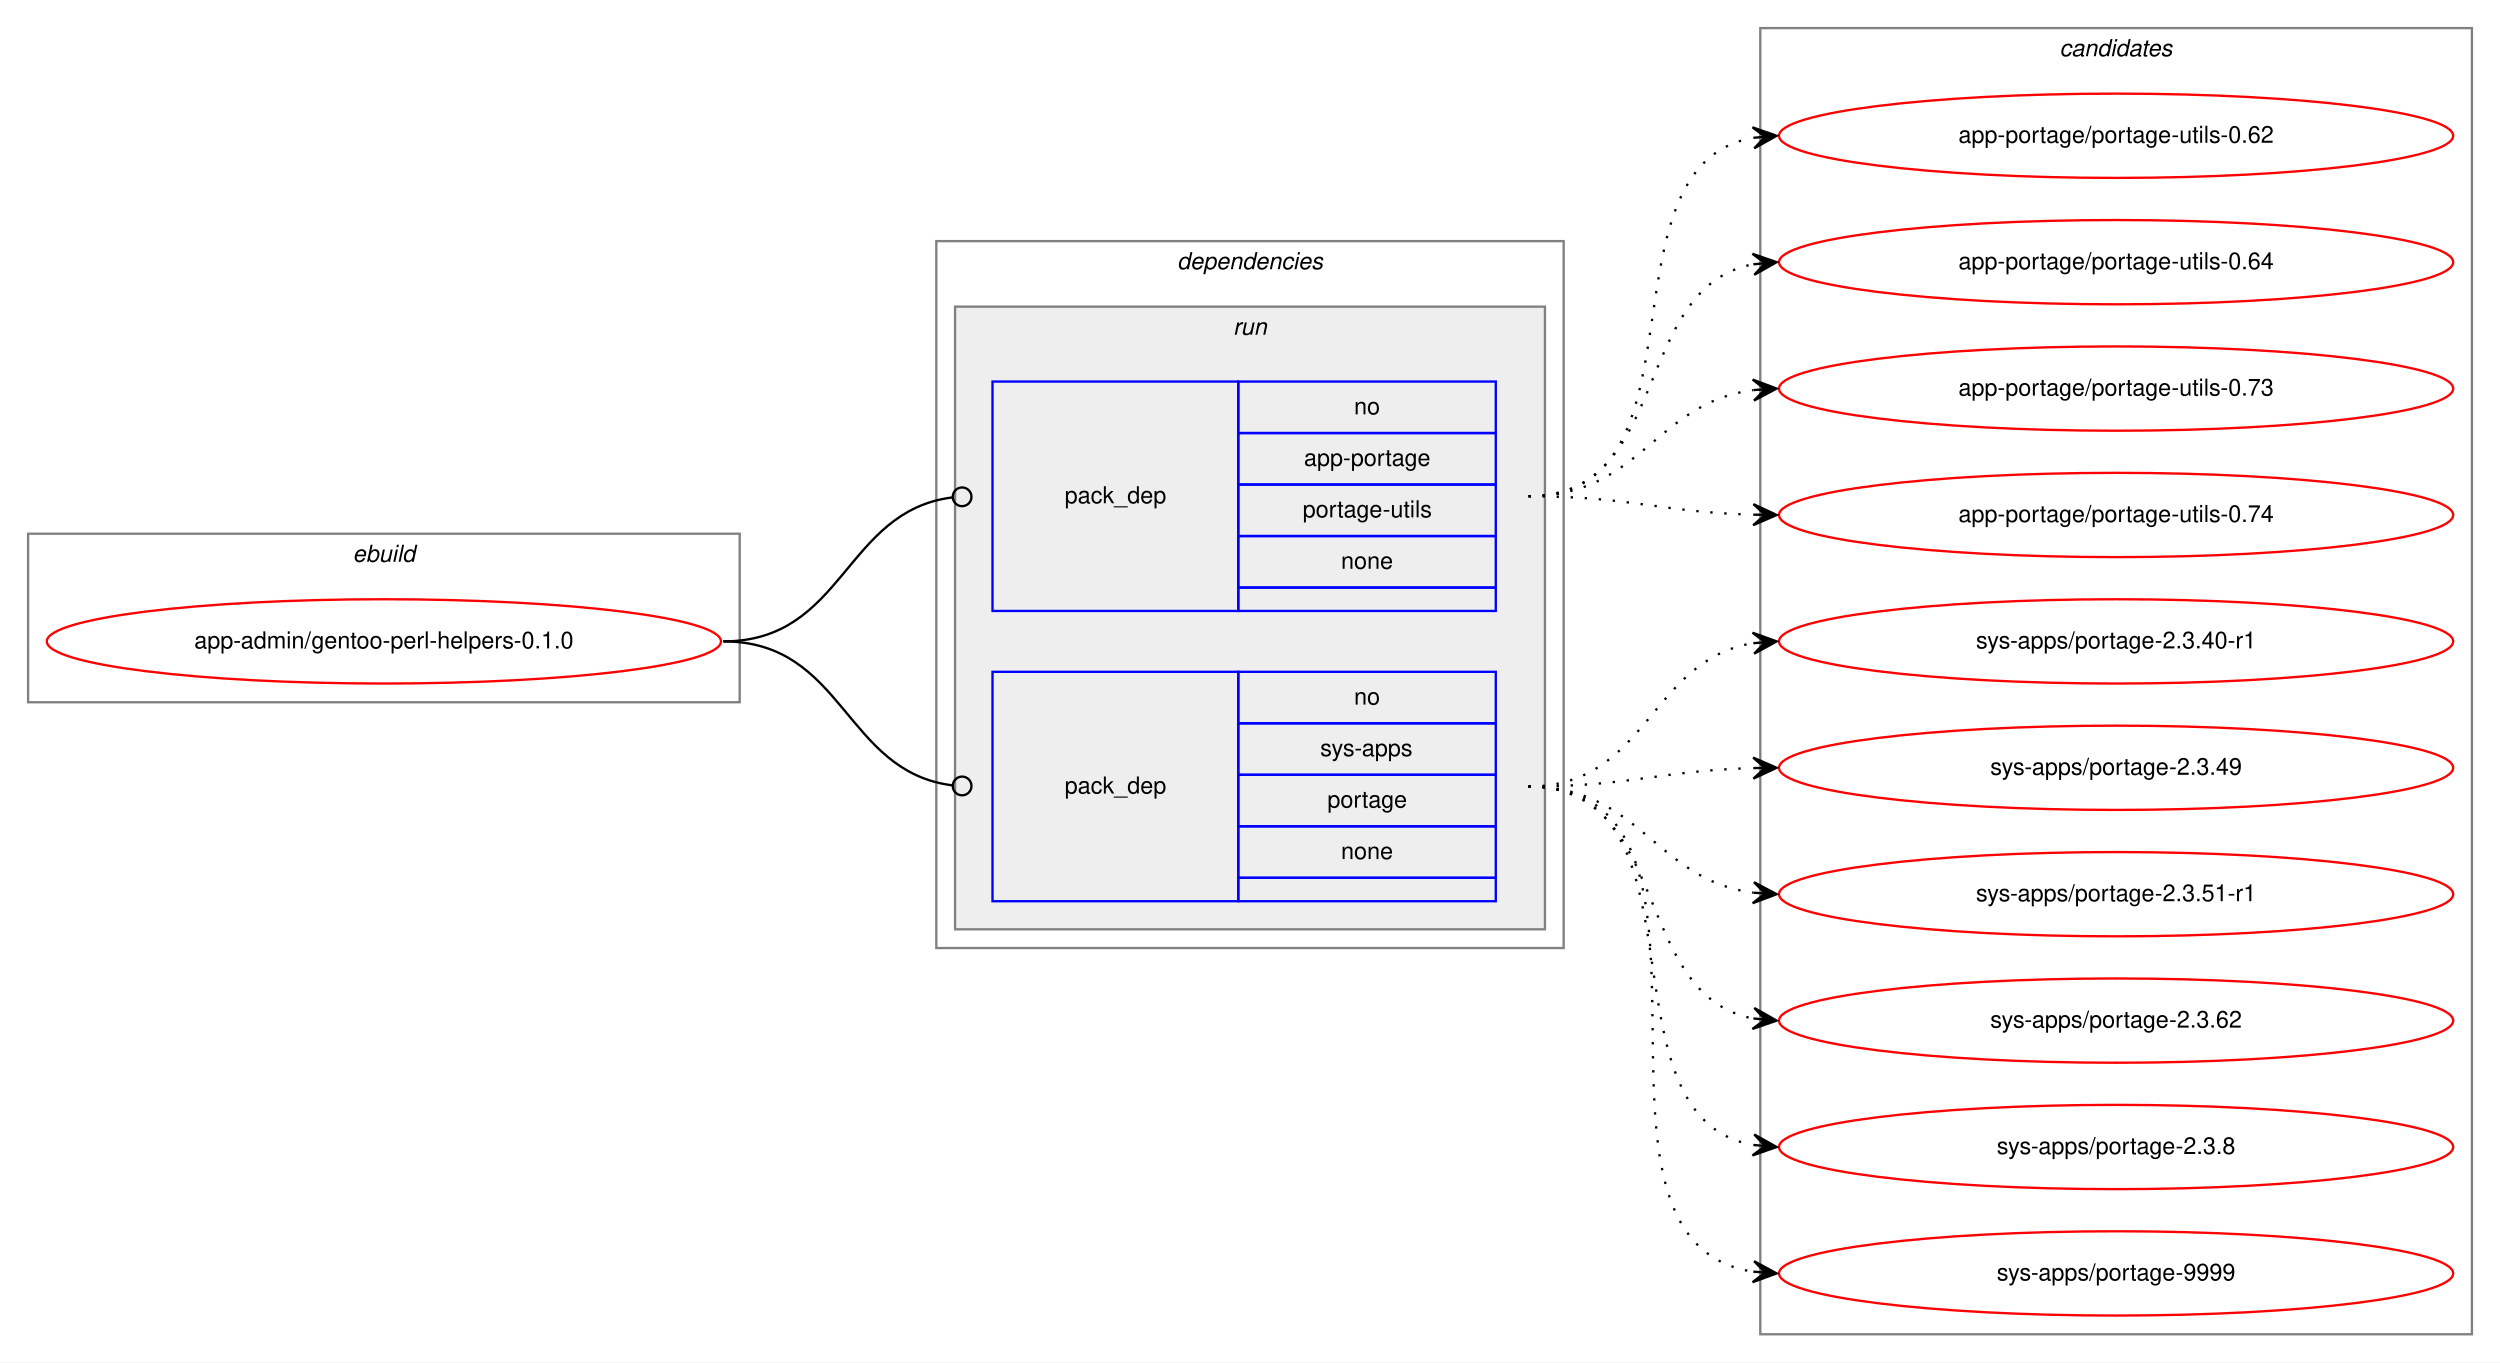
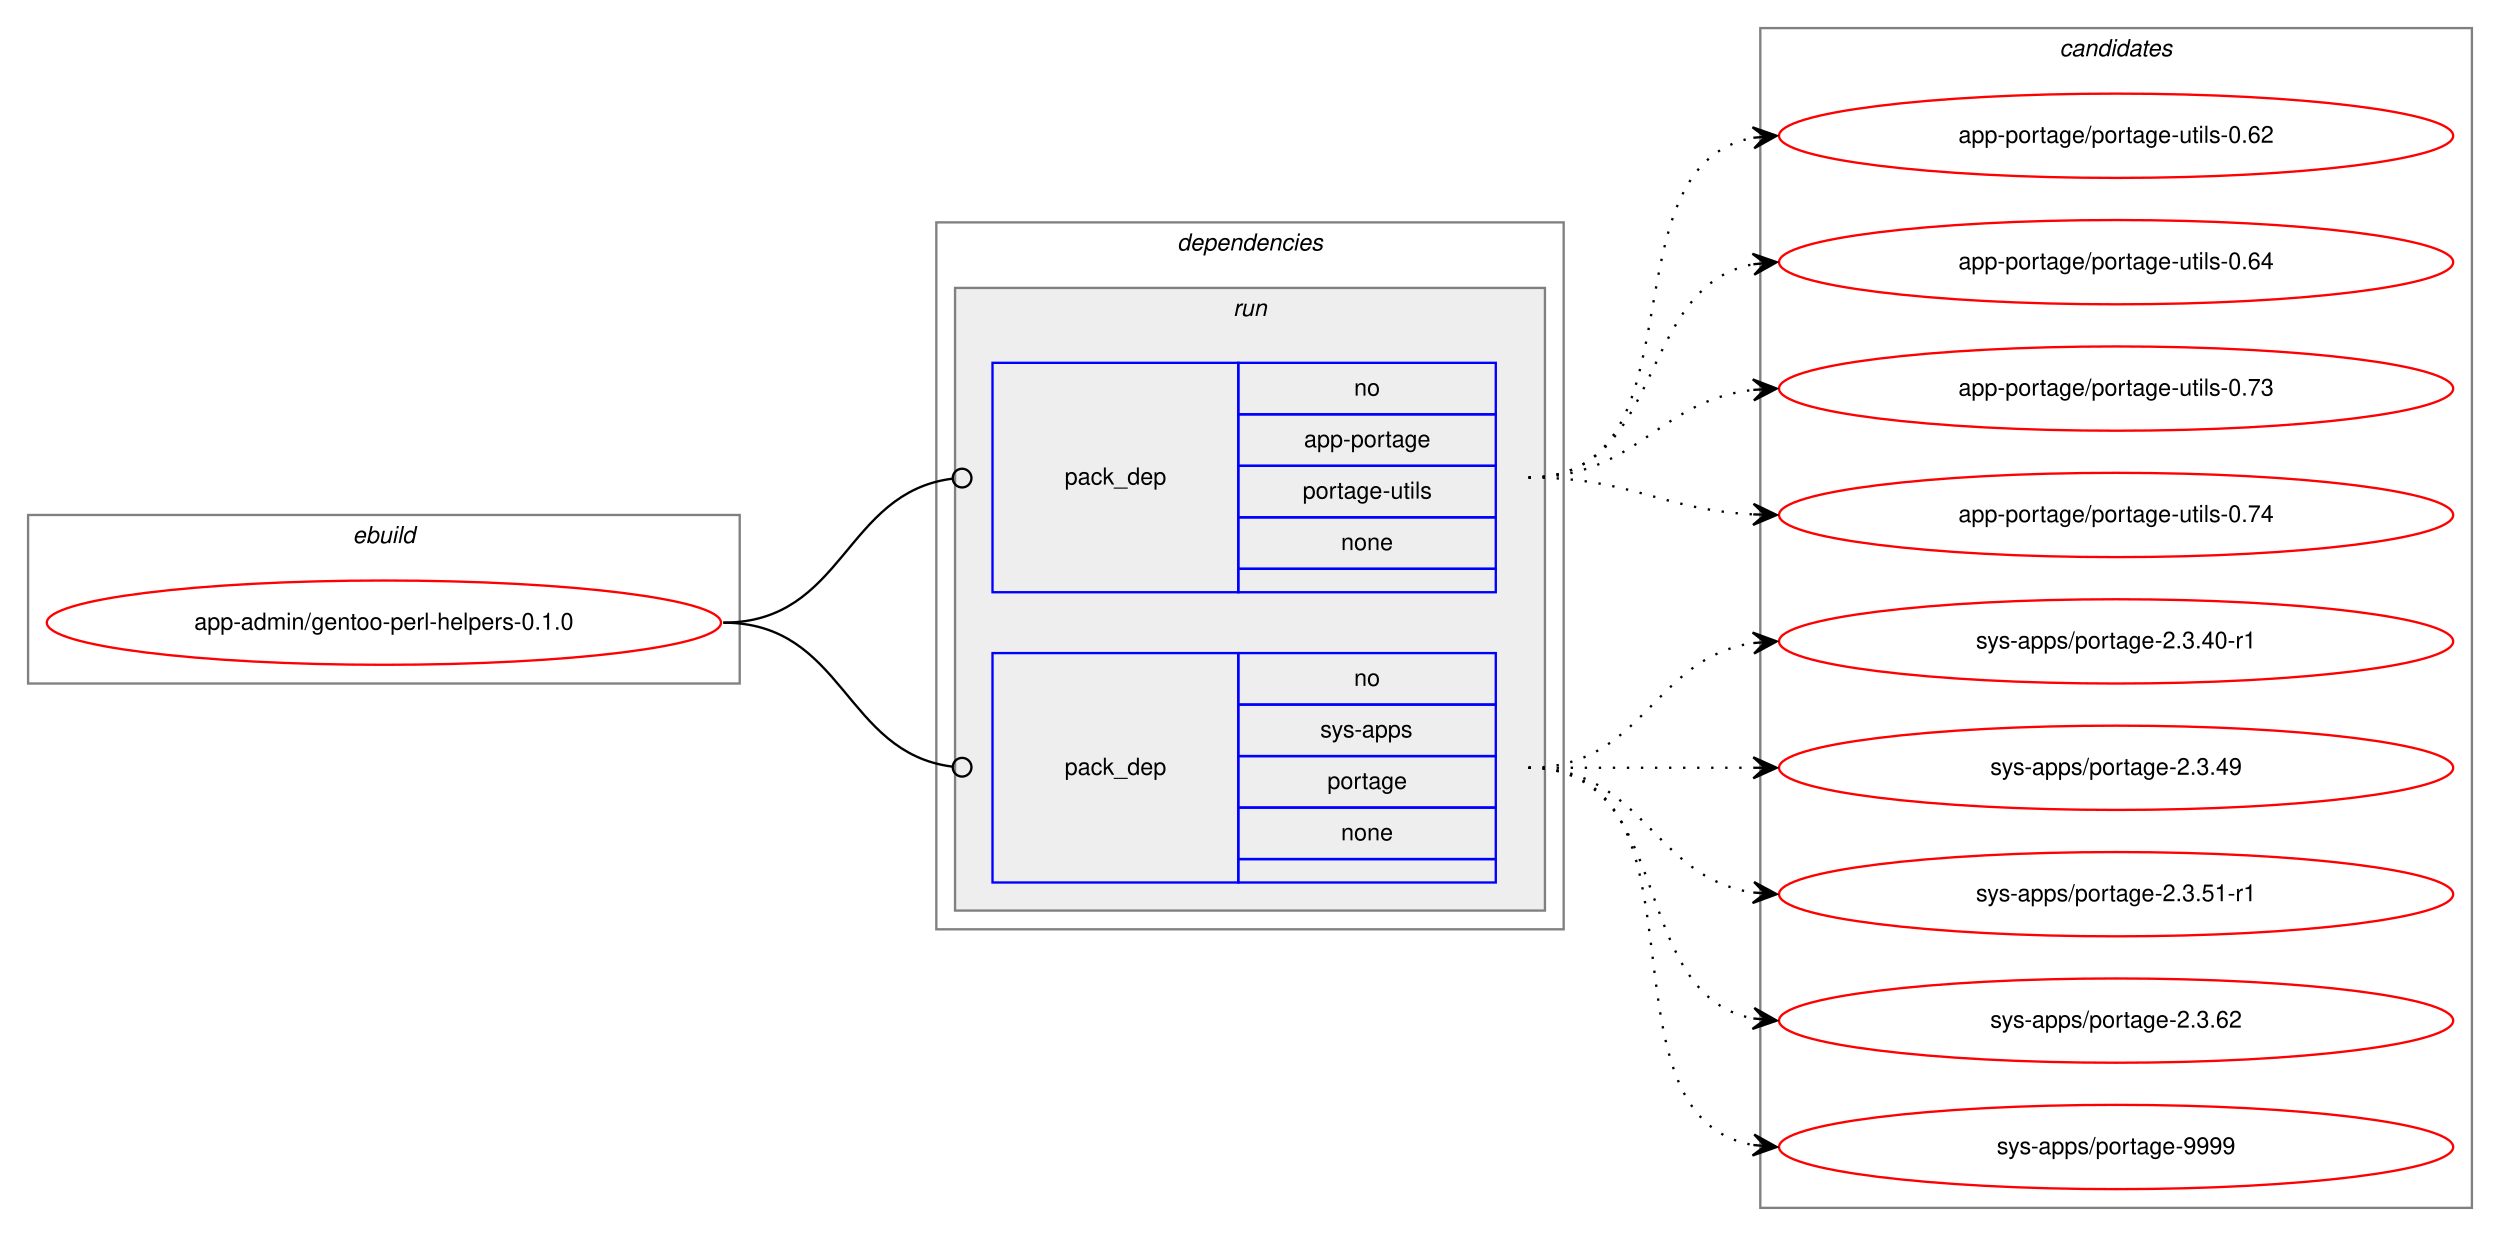
- <svg xmlns="http://www.w3.org/2000/svg" xmlns:xlink="http://www.w3.org/1999/xlink" width="1068pt" height="582pt" viewBox="0.00 0.00 1068.00 582.00">
-   <g id="graph0" class="graph" transform="scale(1 1) rotate(0) translate(4 578)">
-     <polygon fill="white" stroke="transparent" points="-4,4 -4,-578 1064,-578 1064,4 -4,4" />
+ <svg xmlns="http://www.w3.org/2000/svg" xmlns:xlink="http://www.w3.org/1999/xlink" width="1068pt" height="528pt" viewBox="0.00 0.00 1068.00 528.00">
+   <g id="graph0" class="graph" transform="scale(1 1) rotate(0) translate(4 524)">
+     <polygon fill="white" stroke="transparent" points="-4,4 -4,-524 1064,-524 1064,4 -4,4" />
    <g id="clust1" class="cluster">
-       <polygon fill="none" stroke="gray" points="8,-278 8,-350 312,-350 312,-278 8,-278" />
-       <text text-anchor="start" x="146.66" y="-338" font-family="Helvetica,sans-Serif" font-style="italic" font-size="10.00">ebuild</text>
+       <polygon fill="none" stroke="gray" points="8,-232 8,-304 312,-304 312,-232 8,-232" />
+       <text text-anchor="start" x="146.66" y="-292" font-family="Helvetica,sans-Serif" font-style="italic" font-size="10.00">ebuild</text>
    </g>
    <g id="clust2" class="cluster">
-       <polygon fill="none" stroke="gray" points="396,-173 396,-475 664,-475 664,-173 396,-173" />
-       <text text-anchor="start" x="498.88" y="-463" font-family="Helvetica,sans-Serif" font-style="italic" font-size="10.00">dependencies</text>
+       <polygon fill="none" stroke="gray" points="396,-127 396,-429 664,-429 664,-127 396,-127" />
+       <text text-anchor="start" x="498.88" y="-417" font-family="Helvetica,sans-Serif" font-style="italic" font-size="10.00">dependencies</text>
    </g>
    <g id="clust5" class="cluster">
-       <polygon fill="#eeeeee" stroke="gray" points="404,-181 404,-447 656,-447 656,-181 404,-181" />
-       <text text-anchor="start" x="522.78" y="-435" font-family="Helvetica,sans-Serif" font-style="italic" font-size="10.00">run</text>
+       <polygon fill="#eeeeee" stroke="gray" points="404,-135 404,-401 656,-401 656,-135 404,-135" />
+       <text text-anchor="start" x="522.78" y="-389" font-family="Helvetica,sans-Serif" font-style="italic" font-size="10.00">run</text>
    </g>
    <g id="clust8" class="cluster">
-       <polygon fill="none" stroke="gray" points="748,-8 748,-566 1052,-566 1052,-8 748,-8" />
-       <text text-anchor="start" x="875.82" y="-554" font-family="Helvetica,sans-Serif" font-style="italic" font-size="10.00">candidates</text>
+       <polygon fill="none" stroke="gray" points="748,-8 748,-512 1052,-512 1052,-8 748,-8" />
+       <text text-anchor="start" x="875.82" y="-500" font-family="Helvetica,sans-Serif" font-style="italic" font-size="10.00">candidates</text>
    </g>
    <g id="node1" class="node">
      <g id="a_node1">
        <a xlink:href="../app-admin/gentoo-perl-helpers-0.1.0.svg" xlink:title="app-admin/gentoo-perl-helpers-0.1.0">
-           <ellipse fill="none" stroke="red" cx="160" cy="-304" rx="144" ry="18" />
-           <text text-anchor="middle" x="160" y="-301" font-family="Helvetica,sans-Serif" font-size="10.00">app-admin/gentoo-perl-helpers-0.1.0</text>
+           <ellipse fill="none" stroke="red" cx="160" cy="-258" rx="144" ry="18" />
+           <text text-anchor="middle" x="160" y="-255" font-family="Helvetica,sans-Serif" font-size="10.00">app-admin/gentoo-perl-helpers-0.1.0</text>
        </a>
      </g>
    </g>
    <g id="node2" class="node">
-       <polygon fill="none" stroke="blue" points="420,-317 420,-415 525,-415 525,-317 420,-317" />
-       <text text-anchor="start" x="450.82" y="-363" font-family="Helvetica,sans-Serif" font-size="10.00">pack_dep</text>
-       <polygon fill="none" stroke="blue" points="525,-393 525,-415 635,-415 635,-393 525,-393" />
-       <text text-anchor="start" x="574.44" y="-401" font-family="Helvetica,sans-Serif" font-size="10.00">no</text>
-       <polygon fill="none" stroke="blue" points="525,-371 525,-393 635,-393 635,-371 525,-371" />
-       <text text-anchor="start" x="553.05" y="-379" font-family="Helvetica,sans-Serif" font-size="10.00">app-portage</text>
-       <polygon fill="none" stroke="blue" points="525,-349 525,-371 635,-371 635,-349 525,-349" />
-       <text text-anchor="start" x="552.5" y="-357" font-family="Helvetica,sans-Serif" font-size="10.00">portage-utils</text>
-       <polygon fill="none" stroke="blue" points="525,-327 525,-349 635,-349 635,-327 525,-327" />
-       <text text-anchor="start" x="568.88" y="-335" font-family="Helvetica,sans-Serif" font-size="10.00">none</text>
-       <polygon fill="none" stroke="blue" points="525,-317 525,-327 635,-327 635,-317 525,-317" />
+       <polygon fill="none" stroke="blue" points="420,-271 420,-369 525,-369 525,-271 420,-271" />
+       <text text-anchor="start" x="450.82" y="-317" font-family="Helvetica,sans-Serif" font-size="10.00">pack_dep</text>
+       <polygon fill="none" stroke="blue" points="525,-347 525,-369 635,-369 635,-347 525,-347" />
+       <text text-anchor="start" x="574.44" y="-355" font-family="Helvetica,sans-Serif" font-size="10.00">no</text>
+       <polygon fill="none" stroke="blue" points="525,-325 525,-347 635,-347 635,-325 525,-325" />
+       <text text-anchor="start" x="553.05" y="-333" font-family="Helvetica,sans-Serif" font-size="10.00">app-portage</text>
+       <polygon fill="none" stroke="blue" points="525,-303 525,-325 635,-325 635,-303 525,-303" />
+       <text text-anchor="start" x="552.5" y="-311" font-family="Helvetica,sans-Serif" font-size="10.00">portage-utils</text>
+       <polygon fill="none" stroke="blue" points="525,-281 525,-303 635,-303 635,-281 525,-281" />
+       <text text-anchor="start" x="568.88" y="-289" font-family="Helvetica,sans-Serif" font-size="10.00">none</text>
+       <polygon fill="none" stroke="blue" points="525,-271 525,-281 635,-281 635,-271 525,-271" />
    </g>
    <g id="edge1" class="edge">
-       <path fill="none" stroke="black" d="M305,-304C356.7,-304 356.59,-359.63 402.83,-365.5" />
-       <ellipse fill="none" stroke="black" cx="407.01" cy="-365.76" rx="4" ry="4" />
+       <path fill="none" stroke="black" d="M305,-258C356.7,-258 356.59,-313.63 402.83,-319.5" />
+       <ellipse fill="none" stroke="black" cx="407.01" cy="-319.76" rx="4" ry="4" />
    </g>
    <g id="node3" class="node">
-       <polygon fill="none" stroke="blue" points="420,-193 420,-291 525,-291 525,-193 420,-193" />
-       <text text-anchor="start" x="450.82" y="-239" font-family="Helvetica,sans-Serif" font-size="10.00">pack_dep</text>
-       <polygon fill="none" stroke="blue" points="525,-269 525,-291 635,-291 635,-269 525,-269" />
-       <text text-anchor="start" x="574.44" y="-277" font-family="Helvetica,sans-Serif" font-size="10.00">no</text>
-       <polygon fill="none" stroke="blue" points="525,-247 525,-269 635,-269 635,-247 525,-247" />
-       <text text-anchor="start" x="560" y="-255" font-family="Helvetica,sans-Serif" font-size="10.00">sys-apps</text>
-       <polygon fill="none" stroke="blue" points="525,-225 525,-247 635,-247 635,-225 525,-225" />
-       <text text-anchor="start" x="563.05" y="-233" font-family="Helvetica,sans-Serif" font-size="10.00">portage</text>
-       <polygon fill="none" stroke="blue" points="525,-203 525,-225 635,-225 635,-203 525,-203" />
-       <text text-anchor="start" x="568.88" y="-211" font-family="Helvetica,sans-Serif" font-size="10.00">none</text>
-       <polygon fill="none" stroke="blue" points="525,-193 525,-203 635,-203 635,-193 525,-193" />
+       <polygon fill="none" stroke="blue" points="420,-147 420,-245 525,-245 525,-147 420,-147" />
+       <text text-anchor="start" x="450.82" y="-193" font-family="Helvetica,sans-Serif" font-size="10.00">pack_dep</text>
+       <polygon fill="none" stroke="blue" points="525,-223 525,-245 635,-245 635,-223 525,-223" />
+       <text text-anchor="start" x="574.44" y="-231" font-family="Helvetica,sans-Serif" font-size="10.00">no</text>
+       <polygon fill="none" stroke="blue" points="525,-201 525,-223 635,-223 635,-201 525,-201" />
+       <text text-anchor="start" x="560" y="-209" font-family="Helvetica,sans-Serif" font-size="10.00">sys-apps</text>
+       <polygon fill="none" stroke="blue" points="525,-179 525,-201 635,-201 635,-179 525,-179" />
+       <text text-anchor="start" x="563.05" y="-187" font-family="Helvetica,sans-Serif" font-size="10.00">portage</text>
+       <polygon fill="none" stroke="blue" points="525,-157 525,-179 635,-179 635,-157 525,-157" />
+       <text text-anchor="start" x="568.88" y="-165" font-family="Helvetica,sans-Serif" font-size="10.00">none</text>
+       <polygon fill="none" stroke="blue" points="525,-147 525,-157 635,-157 635,-147 525,-147" />
    </g>
    <g id="edge2" class="edge">
-       <path fill="none" stroke="black" d="M305,-304C356.7,-304 356.59,-248.37 402.83,-242.5" />
-       <ellipse fill="none" stroke="black" cx="407.01" cy="-242.24" rx="4" ry="4" />
+       <path fill="none" stroke="black" d="M305,-258C356.7,-258 356.59,-202.37 402.83,-196.5" />
+       <ellipse fill="none" stroke="black" cx="407.01" cy="-196.24" rx="4" ry="4" />
    </g>
    <g id="node4" class="node">
      <g id="a_node4">
        <a xlink:href="../app-portage/portage-utils-0.62.svg" xlink:title="app-portage/portage-utils-0.62">
-           <ellipse fill="none" stroke="red" cx="900" cy="-520" rx="144" ry="18" />
-           <text text-anchor="middle" x="900" y="-517" font-family="Helvetica,sans-Serif" font-size="10.00">app-portage/portage-utils-0.62</text>
+           <ellipse fill="none" stroke="red" cx="900" cy="-466" rx="144" ry="18" />
+           <text text-anchor="middle" x="900" y="-463" font-family="Helvetica,sans-Serif" font-size="10.00">app-portage/portage-utils-0.62</text>
        </a>
      </g>
    </g>
    <g id="edge3" class="edge">
-       <path fill="none" stroke="black" stroke-dasharray="1,5" d="M649,-366C728.36,-366 677.03,-506.47 744.64,-519.1" />
-       <polygon fill="black" stroke="black" points="755,-520 744.65,-523.61 750.02,-519.56 745.04,-519.13 745.04,-519.13 745.04,-519.13 750.02,-519.56 745.43,-514.65 755,-520 755,-520" />
+       <path fill="none" stroke="black" stroke-dasharray="1,5" d="M649,-320C725.59,-320 679.43,-453.18 744.98,-465.14" />
+       <polygon fill="black" stroke="black" points="755,-466 744.65,-469.63 750.02,-465.57 745.04,-465.15 745.04,-465.15 745.04,-465.15 750.02,-465.57 745.42,-460.66 755,-466 755,-466" />
    </g>
    <g id="node5" class="node">
      <g id="a_node5">
        <a xlink:href="../app-portage/portage-utils-0.64.svg" xlink:title="app-portage/portage-utils-0.64">
-           <ellipse fill="none" stroke="red" cx="900" cy="-466" rx="144" ry="18" />
-           <text text-anchor="middle" x="900" y="-463" font-family="Helvetica,sans-Serif" font-size="10.00">app-portage/portage-utils-0.64</text>
+           <ellipse fill="none" stroke="red" cx="900" cy="-412" rx="144" ry="18" />
+           <text text-anchor="middle" x="900" y="-409" font-family="Helvetica,sans-Serif" font-size="10.00">app-portage/portage-utils-0.64</text>
        </a>
      </g>
    </g>
    <g id="edge4" class="edge">
-       <path fill="none" stroke="black" stroke-dasharray="1,5" d="M649,-366C710.1,-366 692.62,-454.99 744.81,-465.07" />
-       <polygon fill="black" stroke="black" points="755,-466 744.63,-469.58 750.02,-465.55 745.04,-465.09 745.04,-465.09 745.04,-465.09 750.02,-465.55 745.45,-460.61 755,-466 755,-466" />
+       <path fill="none" stroke="black" stroke-dasharray="1,5" d="M649,-320C707.73,-320 694.54,-401.53 744.84,-411.09" />
+       <polygon fill="black" stroke="black" points="755,-412 744.64,-415.59 750.02,-411.55 745.04,-411.11 745.04,-411.11 745.04,-411.11 750.02,-411.55 745.44,-406.63 755,-412 755,-412" />
    </g>
    <g id="node6" class="node">
      <g id="a_node6">
        <a xlink:href="../app-portage/portage-utils-0.73.svg" xlink:title="app-portage/portage-utils-0.73">
-           <ellipse fill="none" stroke="red" cx="900" cy="-412" rx="144" ry="18" />
-           <text text-anchor="middle" x="900" y="-409" font-family="Helvetica,sans-Serif" font-size="10.00">app-portage/portage-utils-0.73</text>
+           <ellipse fill="none" stroke="red" cx="900" cy="-358" rx="144" ry="18" />
+           <text text-anchor="middle" x="900" y="-355" font-family="Helvetica,sans-Serif" font-size="10.00">app-portage/portage-utils-0.73</text>
        </a>
      </g>
    </g>
    <g id="edge5" class="edge">
-       <path fill="none" stroke="black" stroke-dasharray="1,5" d="M649,-366C696.74,-366 702.94,-405.76 744.85,-411.35" />
-       <polygon fill="black" stroke="black" points="755,-412 744.73,-415.85 750.01,-411.68 745.02,-411.36 745.02,-411.36 745.02,-411.36 750.01,-411.68 745.31,-406.87 755,-412 755,-412" />
+       <path fill="none" stroke="black" stroke-dasharray="1,5" d="M649,-320C695.43,-320 703.87,-352.71 744.81,-357.43" />
+       <polygon fill="black" stroke="black" points="755,-358 744.77,-361.94 750.01,-357.72 745.02,-357.44 745.02,-357.44 745.02,-357.44 750.01,-357.72 745.27,-352.95 755,-358 755,-358" />
    </g>
    <g id="node7" class="node">
      <g id="a_node7">
        <a xlink:href="../app-portage/portage-utils-0.74.svg" xlink:title="app-portage/portage-utils-0.74">
-           <ellipse fill="none" stroke="red" cx="900" cy="-358" rx="144" ry="18" />
-           <text text-anchor="middle" x="900" y="-355" font-family="Helvetica,sans-Serif" font-size="10.00">app-portage/portage-utils-0.74</text>
+           <ellipse fill="none" stroke="red" cx="900" cy="-304" rx="144" ry="18" />
+           <text text-anchor="middle" x="900" y="-301" font-family="Helvetica,sans-Serif" font-size="10.00">app-portage/portage-utils-0.74</text>
        </a>
      </g>
    </g>
    <g id="edge6" class="edge">
-       <path fill="none" stroke="black" stroke-dasharray="1,5" d="M649,-366C692.55,-366 705.74,-359.2 744.55,-358.14" />
-       <polygon fill="black" stroke="black" points="755,-358 745.06,-362.63 750,-358.07 745,-358.13 745,-358.13 745,-358.13 750,-358.07 744.94,-353.63 755,-358 755,-358" />
+       <path fill="none" stroke="black" stroke-dasharray="1,5" d="M649,-320C693.11,-320 705.56,-306.29 744.97,-304.25" />
+       <polygon fill="black" stroke="black" points="755,-304 745.12,-308.75 750,-304.13 745,-304.25 745,-304.25 745,-304.25 750,-304.13 744.89,-299.75 755,-304 755,-304" />
    </g>
    <g id="node8" class="node">
      <g id="a_node8">
        <a xlink:href="../sys-apps/portage-2.3.40-r1.svg" xlink:title="sys-apps/portage-2.3.40-r1">
-           <ellipse fill="none" stroke="red" cx="900" cy="-304" rx="144" ry="18" />
-           <text text-anchor="middle" x="900" y="-301" font-family="Helvetica,sans-Serif" font-size="10.00">sys-apps/portage-2.3.40-r1</text>
+           <ellipse fill="none" stroke="red" cx="900" cy="-250" rx="144" ry="18" />
+           <text text-anchor="middle" x="900" y="-247" font-family="Helvetica,sans-Serif" font-size="10.00">sys-apps/portage-2.3.40-r1</text>
        </a>
      </g>
    </g>
    <g id="edge7" class="edge">
-       <path fill="none" stroke="black" stroke-dasharray="1,5" d="M649,-242C699.95,-242 700.59,-296.04 744.86,-303.22" />
-       <polygon fill="black" stroke="black" points="755,-304 744.68,-307.72 750.01,-303.61 745.03,-303.23 745.03,-303.23 745.03,-303.23 750.01,-303.61 745.38,-298.74 755,-304 755,-304" />
+       <path fill="none" stroke="black" stroke-dasharray="1,5" d="M649,-196C698.26,-196 701.85,-242.87 744.86,-249.28" />
+       <polygon fill="black" stroke="black" points="755,-250 744.71,-253.78 750.01,-249.64 745.03,-249.29 745.03,-249.29 745.03,-249.29 750.01,-249.64 745.35,-244.8 755,-250 755,-250" />
    </g>
    <g id="node9" class="node">
      <g id="a_node9">
        <a xlink:href="../sys-apps/portage-2.3.49.svg" xlink:title="sys-apps/portage-2.3.49">
-           <ellipse fill="none" stroke="red" cx="900" cy="-250" rx="144" ry="18" />
-           <text text-anchor="middle" x="900" y="-247" font-family="Helvetica,sans-Serif" font-size="10.00">sys-apps/portage-2.3.49</text>
+           <ellipse fill="none" stroke="red" cx="900" cy="-196" rx="144" ry="18" />
+           <text text-anchor="middle" x="900" y="-193" font-family="Helvetica,sans-Serif" font-size="10.00">sys-apps/portage-2.3.49</text>
        </a>
      </g>
    </g>
    <g id="edge8" class="edge">
-       <path fill="none" stroke="black" stroke-dasharray="1,5" d="M649,-242C692.55,-242 705.74,-248.8 744.55,-249.86" />
-       <polygon fill="black" stroke="black" points="755,-250 744.94,-254.37 750,-249.93 745,-249.87 745,-249.87 745,-249.87 750,-249.93 745.06,-245.37 755,-250 755,-250" />
+       <path fill="none" stroke="black" stroke-dasharray="1,5" d="M649,-196C692.43,-196 705.83,-196 744.57,-196" />
+       <polygon fill="black" stroke="black" points="755,-196 745,-200.5 750,-196 745,-196 745,-196 745,-196 750,-196 745,-191.5 755,-196 755,-196" />
    </g>
    <g id="node10" class="node">
      <g id="a_node10">
        <a xlink:href="../sys-apps/portage-2.3.51-r1.svg" xlink:title="sys-apps/portage-2.3.51-r1">
-           <ellipse fill="none" stroke="red" cx="900" cy="-196" rx="144" ry="18" />
-           <text text-anchor="middle" x="900" y="-193" font-family="Helvetica,sans-Serif" font-size="10.00">sys-apps/portage-2.3.51-r1</text>
+           <ellipse fill="none" stroke="red" cx="900" cy="-142" rx="144" ry="18" />
+           <text text-anchor="middle" x="900" y="-139" font-family="Helvetica,sans-Serif" font-size="10.00">sys-apps/portage-2.3.51-r1</text>
        </a>
      </g>
    </g>
    <g id="edge9" class="edge">
-       <path fill="none" stroke="black" stroke-dasharray="1,5" d="M649,-242C696.74,-242 702.94,-202.24 744.85,-196.65" />
-       <polygon fill="black" stroke="black" points="755,-196 745.31,-201.13 750.01,-196.32 745.02,-196.64 745.02,-196.64 745.02,-196.64 750.01,-196.32 744.73,-192.15 755,-196 755,-196" />
+       <path fill="none" stroke="black" stroke-dasharray="1,5" d="M649,-196C698.26,-196 701.85,-149.13 744.86,-142.72" />
+       <polygon fill="black" stroke="black" points="755,-142 745.35,-147.2 750.01,-142.36 745.03,-142.71 745.03,-142.71 745.03,-142.71 750.01,-142.36 744.71,-138.22 755,-142 755,-142" />
    </g>
    <g id="node11" class="node">
      <g id="a_node11">
        <a xlink:href="../sys-apps/portage-2.3.62.svg" xlink:title="sys-apps/portage-2.3.62">
-           <ellipse fill="none" stroke="red" cx="900" cy="-142" rx="144" ry="18" />
-           <text text-anchor="middle" x="900" y="-139" font-family="Helvetica,sans-Serif" font-size="10.00">sys-apps/portage-2.3.62</text>
+           <ellipse fill="none" stroke="red" cx="900" cy="-88" rx="144" ry="18" />
+           <text text-anchor="middle" x="900" y="-85" font-family="Helvetica,sans-Serif" font-size="10.00">sys-apps/portage-2.3.62</text>
        </a>
      </g>
    </g>
    <g id="edge10" class="edge">
-       <path fill="none" stroke="black" stroke-dasharray="1,5" d="M649,-242C710.1,-242 692.62,-153.01 744.81,-142.93" />
-       <polygon fill="black" stroke="black" points="755,-142 745.45,-147.39 750.02,-142.45 745.04,-142.91 745.04,-142.91 745.04,-142.91 750.02,-142.45 744.63,-138.42 755,-142 755,-142" />
+       <path fill="none" stroke="black" stroke-dasharray="1,5" d="M649,-196C712.58,-196 690.58,-99.49 744.79,-88.93" />
+       <polygon fill="black" stroke="black" points="755,-88 745.45,-93.39 750.02,-88.46 745.04,-88.91 745.04,-88.91 745.04,-88.91 750.02,-88.46 744.63,-84.43 755,-88 755,-88" />
    </g>
    <g id="node12" class="node">
      <g id="a_node12">
-         <a xlink:href="../sys-apps/portage-2.3.8.svg" xlink:title="sys-apps/portage-2.3.8">
-           <ellipse fill="none" stroke="red" cx="900" cy="-88" rx="144" ry="18" />
-           <text text-anchor="middle" x="900" y="-85" font-family="Helvetica,sans-Serif" font-size="10.00">sys-apps/portage-2.3.8</text>
-         </a>
-       </g>
-     </g>
-     <g id="edge11" class="edge">
-       <path fill="none" stroke="black" stroke-dasharray="1,5" d="M649,-242C728.36,-242 677.03,-101.53 744.64,-88.9" />
-       <polygon fill="black" stroke="black" points="755,-88 745.43,-93.35 750.02,-88.44 745.04,-88.87 745.04,-88.87 745.04,-88.87 750.02,-88.44 744.65,-84.39 755,-88 755,-88" />
-     </g>
-     <g id="node13" class="node">
-       <g id="a_node13">
        <a xlink:href="../sys-apps/portage-9999.svg" xlink:title="sys-apps/portage-9999">
          <ellipse fill="none" stroke="red" cx="900" cy="-34" rx="144" ry="18" />
          <text text-anchor="middle" x="900" y="-31" font-family="Helvetica,sans-Serif" font-size="10.00">sys-apps/portage-9999</text>
        </a>
      </g>
    </g>
-     <g id="edge12" class="edge">
-       <path fill="none" stroke="black" stroke-dasharray="1,5" d="M649,-242C749.11,-242 658.13,-48.37 744.8,-34.75" />
-       <polygon fill="black" stroke="black" points="755,-34 745.36,-39.22 750.01,-34.37 745.03,-34.74 745.03,-34.74 745.03,-34.74 750.01,-34.37 744.7,-30.25 755,-34 755,-34" />
+     <g id="edge11" class="edge">
+       <path fill="none" stroke="black" stroke-dasharray="1,5" d="M649,-196C731.35,-196 674.36,-47.62 744.73,-34.87" />
+       <polygon fill="black" stroke="black" points="755,-34 745.42,-39.33 750.02,-34.42 745.04,-34.85 745.04,-34.85 745.04,-34.85 750.02,-34.42 744.66,-30.36 755,-34 755,-34" />
    </g>
  </g>
</svg>
